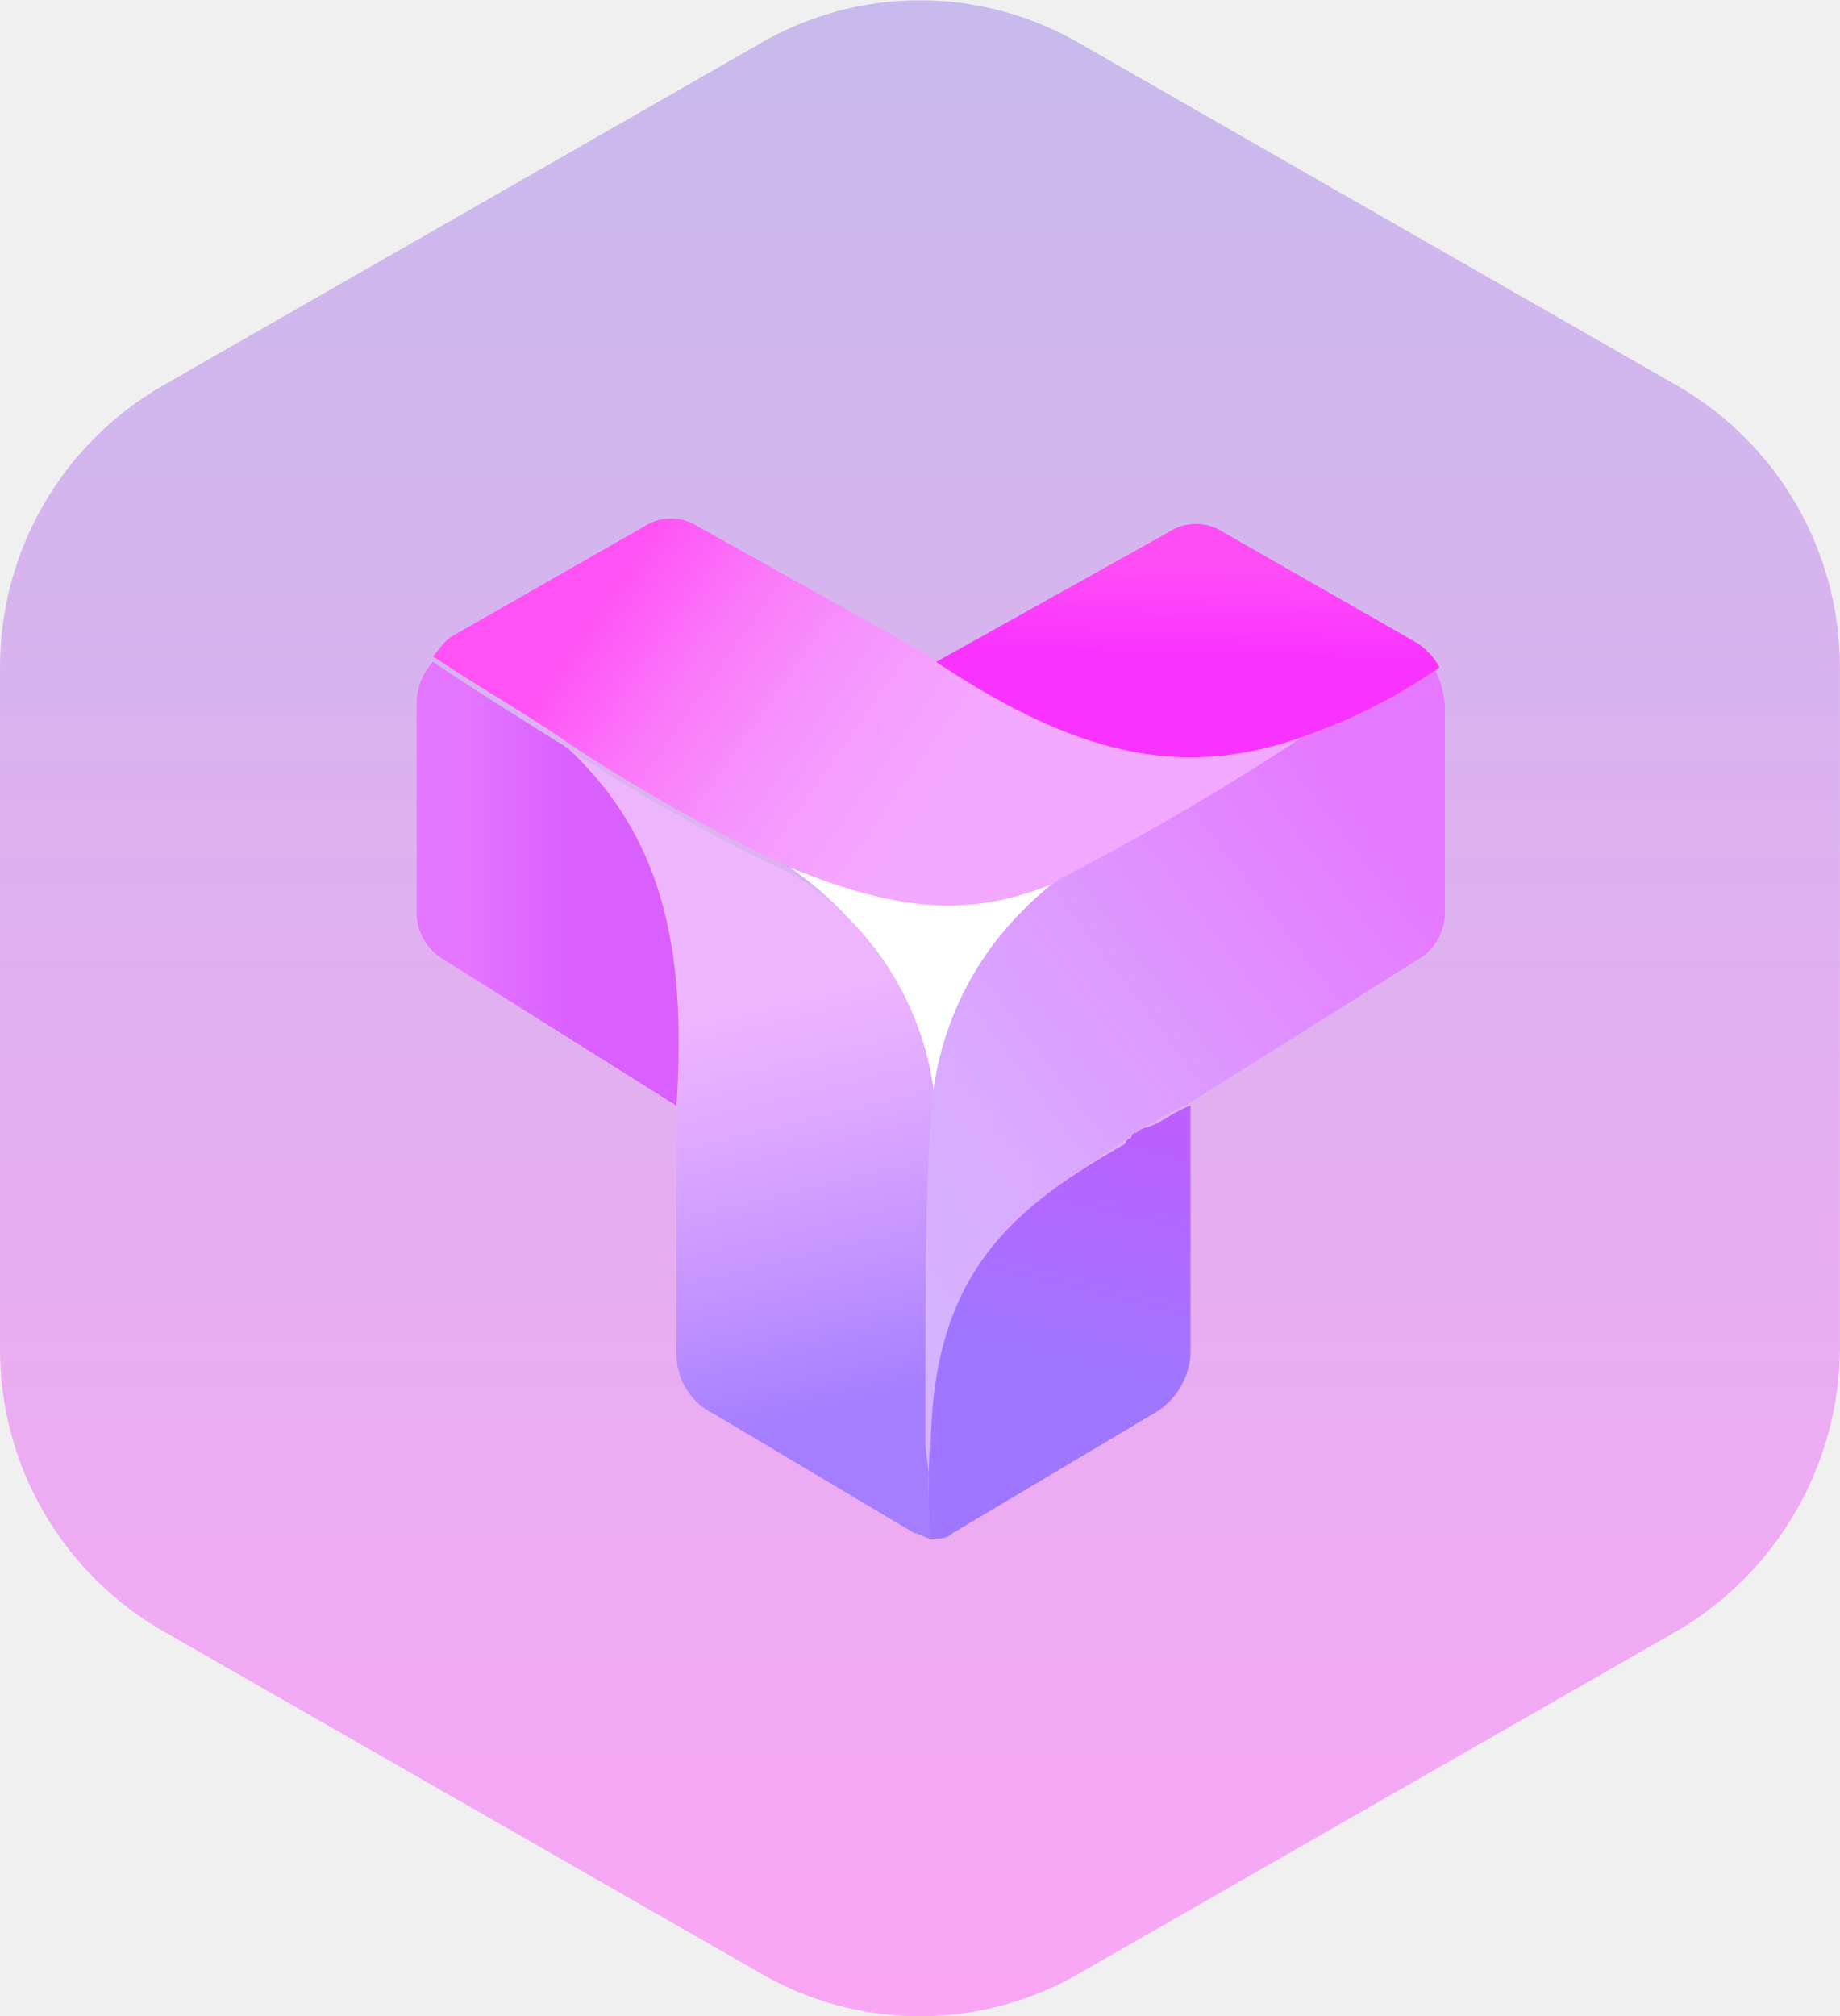
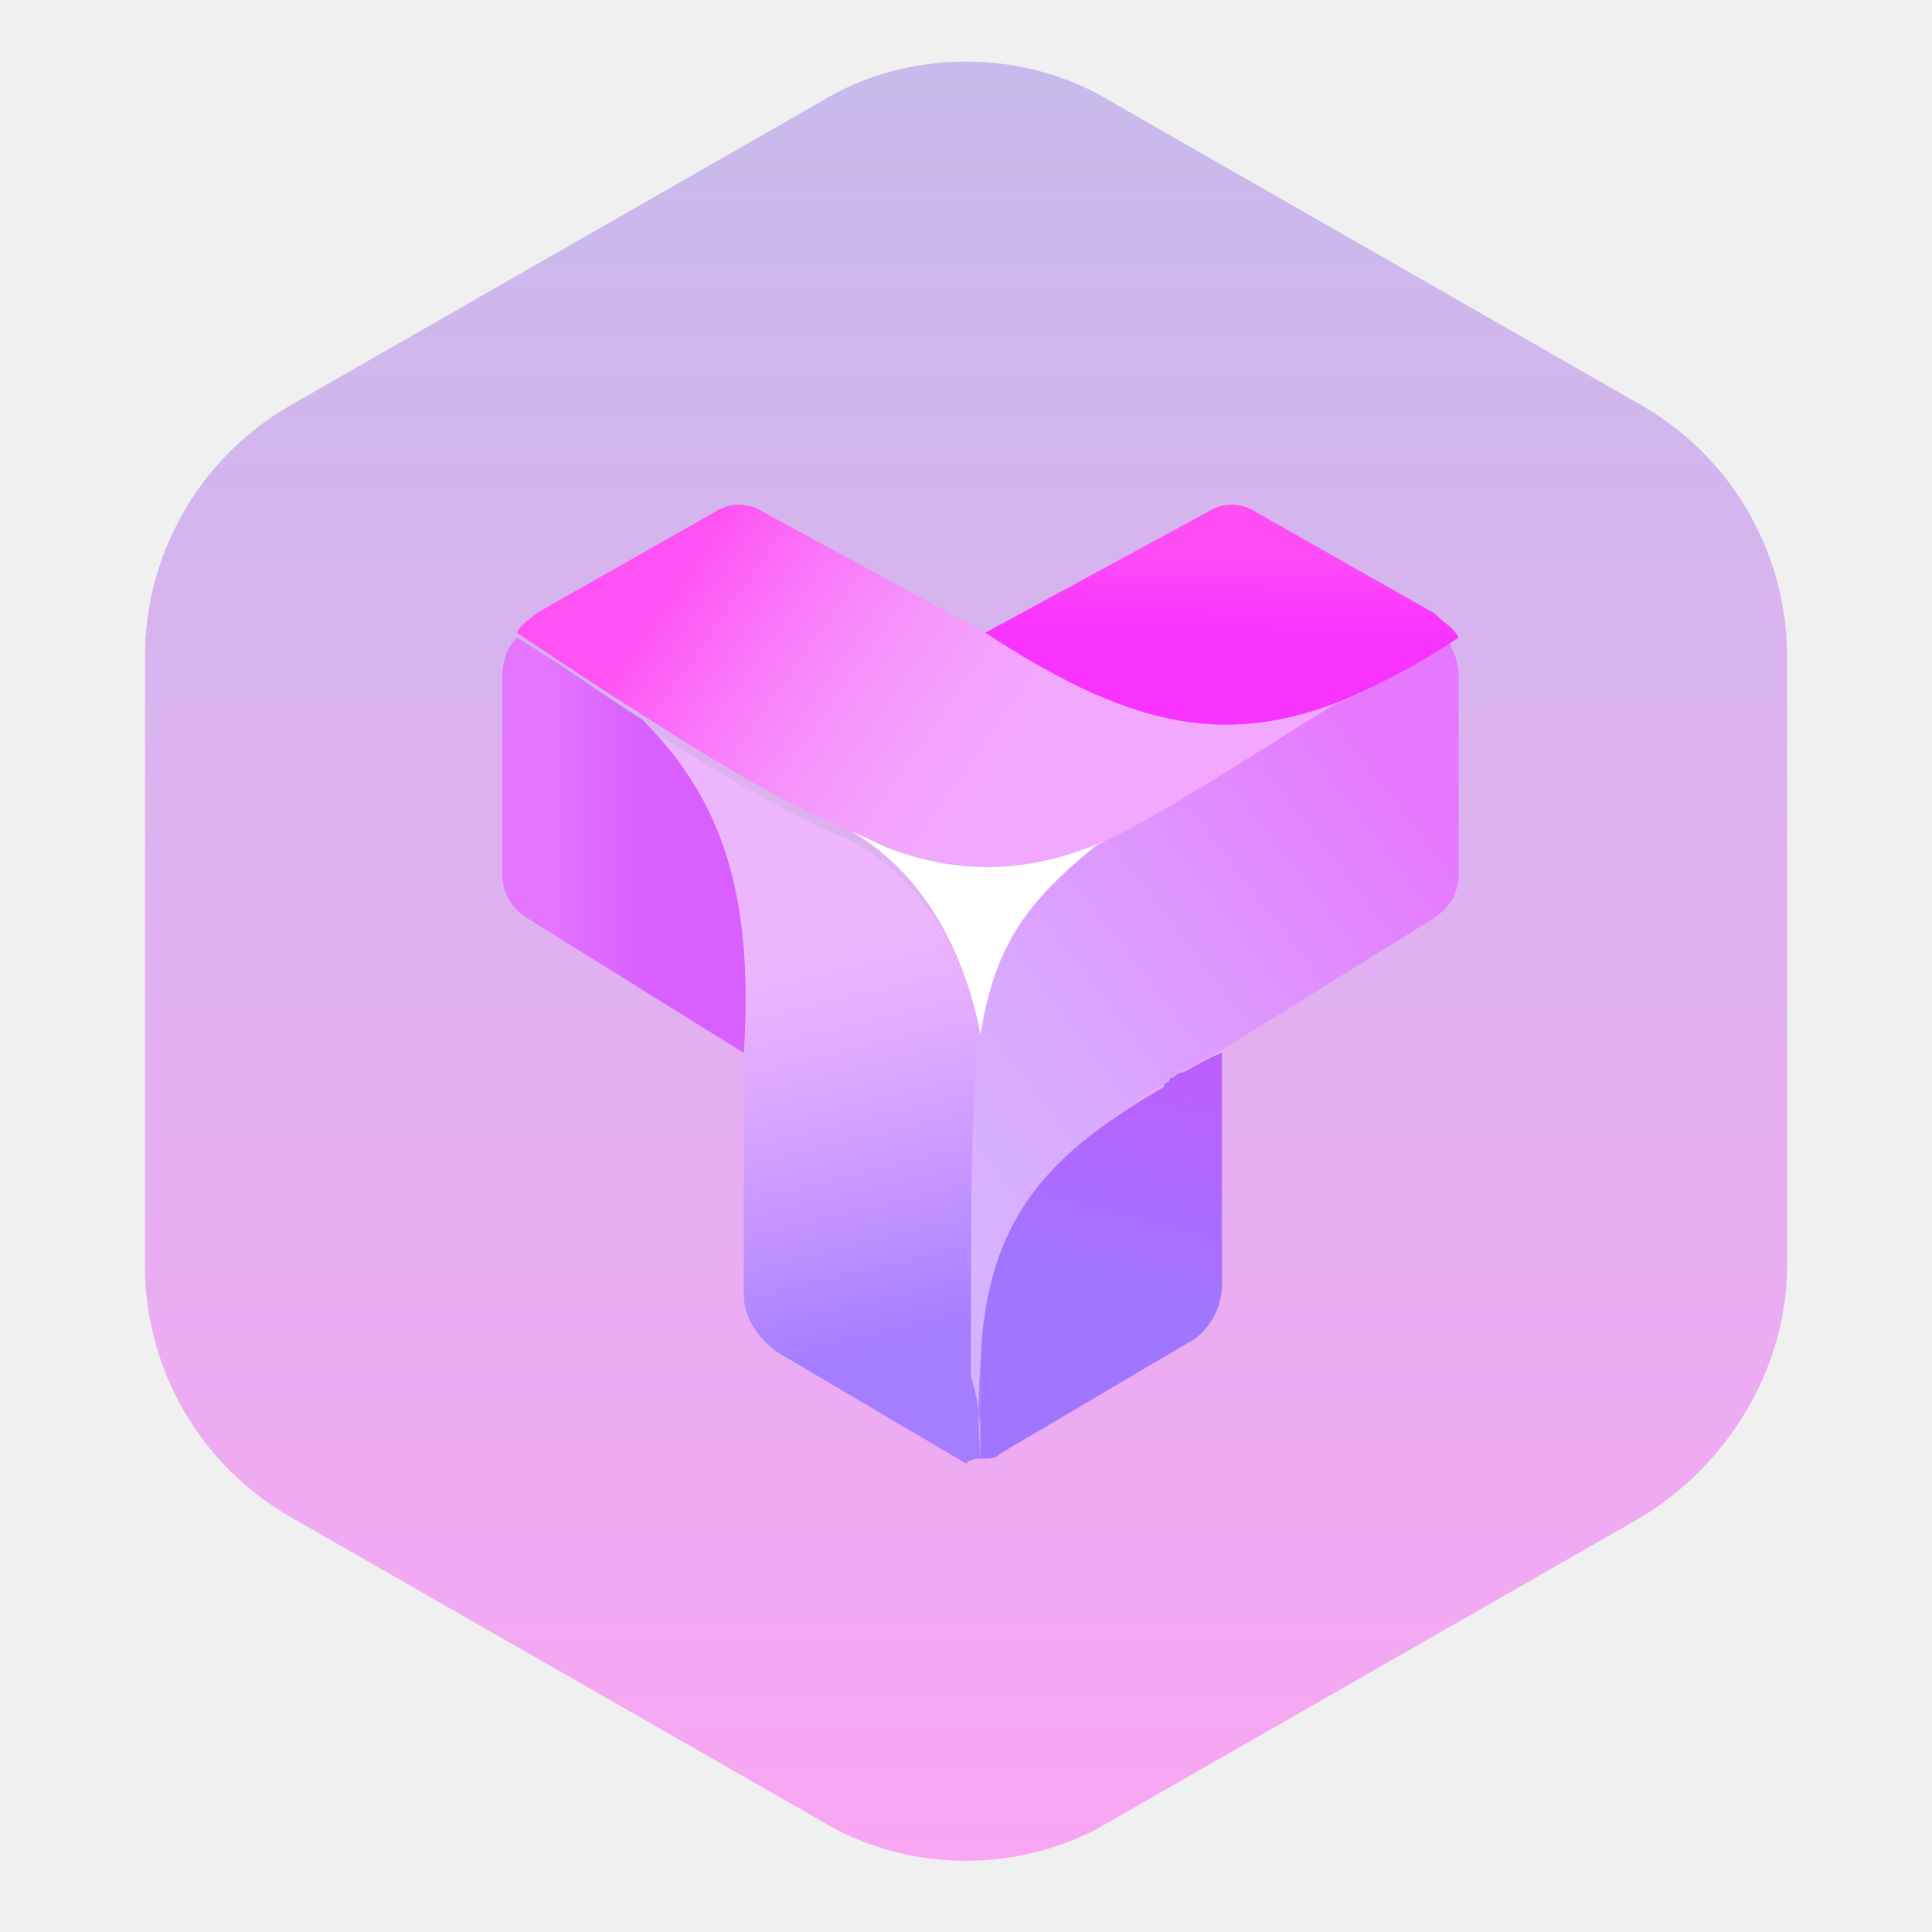
- <svg xmlns="http://www.w3.org/2000/svg" id="Layer_1" data-name="Layer 1" viewBox="0 0 34 37.25">
-   <defs>
-     <style>.cls-1{fill:url(#linear-gradient);}.cls-2{fill:#fff;}.cls-3{fill:url(#linear-gradient-2);}.cls-4{fill:url(#linear-gradient-3);}.cls-5{fill:url(#linear-gradient-4);}.cls-6{fill:url(#linear-gradient-5);}.cls-7{fill:url(#linear-gradient-6);}.cls-8{fill:url(#linear-gradient-7);}</style>
-     <linearGradient id="linear-gradient" x1="347.32" y1="-1687.18" x2="384.61" y2="-1687.18" gradientTransform="translate(-1667.18 -346.04) rotate(90)" gradientUnits="userSpaceOnUse">
-       <stop offset="0" stop-color="#c8baec" />
-       <stop offset="1" stop-color="#f9a6f4" />
+ <svg xmlns="http://www.w3.org/2000/svg" version="1.1" id="Layer_1" x="0px" y="0px" viewBox="0 0 40 40" style="enable-background:new 0 0 40 40;" xml:space="preserve">
+   <style type="text/css">
+ 	.st0{fill:url(#SVGID_1_);}
+ 	.st1{fill:#FFFFFF;}
+ 	.st2{fill:url(#SVGID_2_);}
+ 	.st3{fill:url(#SVGID_3_);}
+ 	.st4{fill:url(#SVGID_4_);}
+ 	.st5{fill:url(#SVGID_5_);}
+ 	.st6{fill:url(#SVGID_6_);}
+ 	.st7{fill:url(#SVGID_7_);}
+ </style>
+   <linearGradient id="SVGID_1_" gradientUnits="userSpaceOnUse" x1="438.586" y1="2392.18" x2="475.875" y2="2392.18" gradientTransform="matrix(6.123234e-17 1 1 -6.123234e-17 -2372.18 -437.31)">
+     <stop offset="0" style="stop-color:#C8BAEC" />
+     <stop offset="1" style="stop-color:#F9A6F4" />
+   </linearGradient>
+   <path class="st0" d="M37,26.2V13.6c0-2.1-1.1-4.1-3-5.2L23,2.1c-1.8-1.1-4.2-1.1-6,0L6,8.4c-1.9,1.1-3,3.1-3,5.2v12.6  c0,2.1,1.1,4.1,3,5.2l11,6.3c1.8,1.1,4.2,1.1,6,0l11-6.3C35.8,30.3,37,28.3,37,26.2z" />
+   <g>
+     <path class="st1" d="M17.6,17.2c0.3,0.1,0.6,0.3,0.9,0.4c1.4,0.5,2.8,0.5,4.4-0.2c-0.3,0.2-0.6,0.5-0.8,0.7c-1,1.1-1.5,2.5-1.7,4.1   C20.2,20,19.2,18.1,17.6,17.2z" />
+     <linearGradient id="SVGID_2_" gradientUnits="userSpaceOnUse" x1="11.766" y1="33.384" x2="24.127" y2="24.717" gradientTransform="matrix(1 0 0 -1 0 42)">
+       <stop offset="0.243" style="stop-color:#FF51F4" />
+       <stop offset="0.394" style="stop-color:#FA77F9" />
+       <stop offset="0.534" style="stop-color:#F692FC" />
+       <stop offset="0.657" style="stop-color:#F4A2FE" />
+       <stop offset="0.752" style="stop-color:#F3A8FF" />
    </linearGradient>
-     <linearGradient id="linear-gradient-2" x1="12.08" y1="759.14" x2="23.83" y2="767.38" gradientTransform="translate(0 -750)" gradientUnits="userSpaceOnUse">
-       <stop offset="0.24" stop-color="#ff51f4" />
-       <stop offset="0.39" stop-color="#fa77f9" />
-       <stop offset="0.53" stop-color="#f692fc" />
-       <stop offset="0.66" stop-color="#f4a2fe" />
-       <stop offset="0.75" stop-color="#f3a8ff" />
+     <path class="st2" d="M27.8,14.5c-2.1,1.3-3.6,2.3-4.9,2.9c-1.7,0.7-3.1,0.8-5.3-0.2l0,0c-1.2-0.5-2.6-1.3-4.3-2.4l0,0   c-0.8-0.5-1.7-1.1-2.6-1.7c0.1-0.2,0.3-0.3,0.4-0.4l3.7-2.1c0.3-0.2,0.7-0.2,1,0l4.6,2.5l0.1,0C23.3,15,25.3,15.5,27.8,14.5z" />
+     <linearGradient id="SVGID_3_" gradientUnits="userSpaceOnUse" x1="19.627" y1="10.44" x2="15.784" y2="26.5" gradientTransform="matrix(1 0 0 -1 0 42)">
+       <stop offset="0.238" style="stop-color:#A57DFF" />
+       <stop offset="0.401" style="stop-color:#C293FF" />
+       <stop offset="0.616" style="stop-color:#E2ACFF" />
+       <stop offset="0.735" style="stop-color:#EEB5FF" />
    </linearGradient>
-     <linearGradient id="linear-gradient-3" x1="19.56" y1="780.95" x2="15.91" y2="765.69" gradientTransform="translate(0 -750)" gradientUnits="userSpaceOnUse">
-       <stop offset="0.24" stop-color="#a57dff" />
-       <stop offset="0.4" stop-color="#c293ff" />
-       <stop offset="0.62" stop-color="#e2acff" />
-       <stop offset="0.73" stop-color="#eeb5ff" />
+     <path class="st3" d="M20.3,30.2c0-0.6,0-1.2,0-1.7l0,0l0,0l0,0l0,0c0-0.1,0-0.2,0-0.2c0,0,0,0,0-0.1c0-0.1,0-0.1,0-0.2   c0-4.2,0-4.3,0.1-5.7c0,0,0,0,0,0c0,0,0,0,0,0c-0.1-2.1-1.2-4.1-2.8-4.9l0,0c-1.2-0.5-2.6-1.3-4.3-2.4c1.8,1.7,2.3,3.8,2.1,6.9v4.9   c0,0.5,0.3,0.9,0.7,1.2l3.9,2.3C20.1,30.2,20.2,30.2,20.3,30.2L20.3,30.2z" />
+     <linearGradient id="SVGID_4_" gradientUnits="userSpaceOnUse" x1="20.02" y1="16.963" x2="31.799" y2="25.953" gradientTransform="matrix(1 0 0 -1 0 42)">
+       <stop offset="0" style="stop-color:#D7B2FF" />
+       <stop offset="0.21" style="stop-color:#D9AAFF" />
+       <stop offset="0.544" style="stop-color:#DF92FF" />
+       <stop offset="0.847" style="stop-color:#E678FF" />
    </linearGradient>
-     <linearGradient id="linear-gradient-4" x1="19.9" y1="774.74" x2="31.09" y2="766.2" gradientTransform="translate(0 -750)" gradientUnits="userSpaceOnUse">
-       <stop offset="0" stop-color="#d7b2ff" />
-       <stop offset="0.21" stop-color="#d9aaff" />
-       <stop offset="0.54" stop-color="#df92ff" />
-       <stop offset="0.85" stop-color="#e678ff" />
+     <path class="st4" d="M20.3,30.2L20.3,30.2c-0.3-4.1,1.2-6.2,3.7-7.7c0,0,0.1,0,0.1-0.1c0,0,0.1,0,0.1-0.1c0.1,0,0.2-0.1,0.2-0.1   c0.3-0.1,0.5-0.3,0.8-0.4l0,0l4.5-2.8c0.3-0.2,0.5-0.5,0.5-0.9V14c0-0.3-0.1-0.5-0.2-0.7c-0.9,0.6-1.7,1-2.4,1.3   c-2.1,1.3-3.6,2.3-4.9,2.9c-1.6,1.3-2.3,2.3-2.5,4.8c0,0,0,0,0,0c0,0,0,0,0,0c-0.1,1.4-0.1,3.2-0.1,5.7c0,0.1,0,0.1,0,0.2   c0,0,0,0,0,0.1c0,0.1,0,0.2,0,0.2l0,0l0,0l0,0l0,0v0C20.3,29.1,20.3,29.6,20.3,30.2L20.3,30.2L20.3,30.2z" />
+     <linearGradient id="SVGID_5_" gradientUnits="userSpaceOnUse" x1="21.661" y1="10.125" x2="24.55" y2="22.032" gradientTransform="matrix(1 0 0 -1 0 42)">
+       <stop offset="0.429" style="stop-color:#A076FF" />
+       <stop offset="0.466" style="stop-color:#A374FF" />
+       <stop offset="0.825" style="stop-color:#BB5FFF" />
    </linearGradient>
-     <linearGradient id="linear-gradient-5" x1="21.5" y1="781.26" x2="24.25" y2="769.95" gradientTransform="translate(0 -750)" gradientUnits="userSpaceOnUse">
-       <stop offset="0.43" stop-color="#a076ff" />
-       <stop offset="0.47" stop-color="#a374ff" />
-       <stop offset="0.82" stop-color="#bb5fff" />
+     <path class="st5" d="M20.3,30.2c0.2,0,0.3,0,0.4-0.1l3.9-2.3c0.4-0.2,0.7-0.7,0.7-1.2l0-4.8c-0.3,0.1-0.6,0.3-0.8,0.4   c-0.1,0-0.2,0.1-0.2,0.1c0,0-0.1,0-0.1,0.1c0,0-0.1,0-0.1,0.1c-2.2,1.3-3.8,2.6-3.8,6l0,0l0,0v0C20.3,29,20.3,29.6,20.3,30.2   C20.3,30.2,20.3,30.2,20.3,30.2z" />
+     <linearGradient id="SVGID_6_" gradientUnits="userSpaceOnUse" x1="25.415" y1="33.578" x2="25.218" y2="26.374" gradientTransform="matrix(1 0 0 -1 0 42)">
+       <stop offset="0.404" style="stop-color:#FF4DF6" />
+       <stop offset="0.652" style="stop-color:#F832FF" />
    </linearGradient>
-     <linearGradient id="linear-gradient-6" x1="25.08" y1="758.97" x2="24.89" y2="765.82" gradientTransform="translate(0 -750)" gradientUnits="userSpaceOnUse">
-       <stop offset="0.4" stop-color="#ff4df6" />
-       <stop offset="0.65" stop-color="#f832ff" />
+     <path class="st6" d="M30.2,13.2c-0.9,0.6-1.7,1-2.4,1.3c-2.5,1-4.5,0.5-7.4-1.4l4.6-2.5c0.3-0.2,0.7-0.2,1,0l3.7,2.1   C29.9,12.9,30.1,13,30.2,13.2z" />
+     <linearGradient id="SVGID_7_" gradientUnits="userSpaceOnUse" x1="10.383" y1="24.546" x2="15.422" y2="24.546" gradientTransform="matrix(1 0 0 -1 0 42)">
+       <stop offset="0.188" style="stop-color:#E475FF" />
+       <stop offset="0.585" style="stop-color:#D95FFF" />
    </linearGradient>
-     <linearGradient id="linear-gradient-7" x1="10.76" y1="767.6" x2="15.55" y2="767.6" gradientTransform="translate(0 -750)" gradientUnits="userSpaceOnUse">
-       <stop offset="0.19" stop-color="#e475ff" />
-       <stop offset="0.59" stop-color="#d95fff" />
-     </linearGradient>
-   </defs>
-   <path class="cls-1" d="M37,26.2V13.6a6,6,0,0,0-3-5.2L23,2.1a5.87,5.87,0,0,0-6,0L6,8.4a6,6,0,0,0-3,5.2V26.2a6,6,0,0,0,3,5.2l11,6.3a5.87,5.87,0,0,0,6,0l11-6.3A6.09,6.09,0,0,0,37,26.2Z" transform="translate(-3 -1.27)" />
-   <path class="cls-2" d="M17.6,17.3l.9.3a5.6,5.6,0,0,0,4.2-.2,5.72,5.72,0,0,0-.8.7A6.29,6.29,0,0,0,20.3,22,6.26,6.26,0,0,0,17.6,17.3Z" transform="translate(-3 -1.27)" />
-   <path class="cls-3" d="M27.3,14.8a46.73,46.73,0,0,1-4.6,2.7c-1.6.7-2.9.7-5.1-.2h0A31.57,31.57,0,0,1,13.5,15h0c-.7-.5-1.6-1-2.5-1.6.1-.1.2-.3.4-.4l3.5-2a.91.91,0,0,1,1,0l4.3,2.4h0C23.1,15.2,25,15.7,27.3,14.8Z" transform="translate(-3 -1.27)" />
-   <path class="cls-4" d="M20.2,29.7V28.1h0v-.5c0-4,0-4.1.1-5.5h0a5.51,5.51,0,0,0-2.7-4.7h0a31.57,31.57,0,0,1-4.1-2.3c1.7,1.7,2.2,3.6,2,6.6v4.6a1.23,1.23,0,0,0,.7,1.1l3.7,2.2c.1,0,.2.1.3.1Z" transform="translate(-3 -1.27)" />
-   <path class="cls-5" d="M20.2,29.7h0c-.3-3.9,1.1-5.8,3.5-7.3a3980657295328.59,3980657295328.59,0,0,0,.2-.2.35.35,0,0,0,.2-.1c.3-.1.5-.3.8-.4h0L29.2,19a1,1,0,0,0,.5-.8V14.3a1.85,1.85,0,0,0-.2-.7,10.21,10.21,0,0,1-2.3,1.2,46.73,46.73,0,0,1-4.6,2.7A5.78,5.78,0,0,0,20.2,22h0c-.1,1.3-.1,3-.1,5.5V28h0a9.7,9.7,0,0,1,.1,1.7Z" transform="translate(-3 -1.27)" />
-   <path class="cls-6" d="M20.2,29.7c.2,0,.3,0,.4-.1l3.7-2.2a1.36,1.36,0,0,0,.7-1.1V21.7c-.3.1-.5.3-.8.4a.35.35,0,0,0-.2.1.1.1,0,0,0-.1.1.1.1,0,0,0-.1.1c-2.1,1.2-3.6,2.4-3.6,5.7h0a8.53,8.53,0,0,0,0,1.6Z" transform="translate(-3 -1.27)" />
-   <path class="cls-7" d="M29.6,13.6a10.21,10.21,0,0,1-2.3,1.2c-2.3.9-4.3.5-7-1.3l4.3-2.4a.91.91,0,0,1,1,0l3.5,2A1.21,1.21,0,0,1,29.6,13.6Z" transform="translate(-3 -1.27)" />
-   <path class="cls-8" d="M15.5,21.7,11.2,19a1,1,0,0,1-.5-.8V14.3a1.14,1.14,0,0,1,.3-.8c.9.6,1.7,1.1,2.5,1.6h0C15.2,16.7,15.7,18.7,15.5,21.7Z" transform="translate(-3 -1.27)" />
+     <path class="st7" d="M15.4,21.8L10.9,19c-0.3-0.2-0.5-0.5-0.5-0.9V14c0-0.3,0.1-0.6,0.3-0.8c1,0.6,1.8,1.2,2.6,1.7l0,0   C15,16.6,15.6,18.6,15.4,21.8z" />
+   </g>
</svg>
